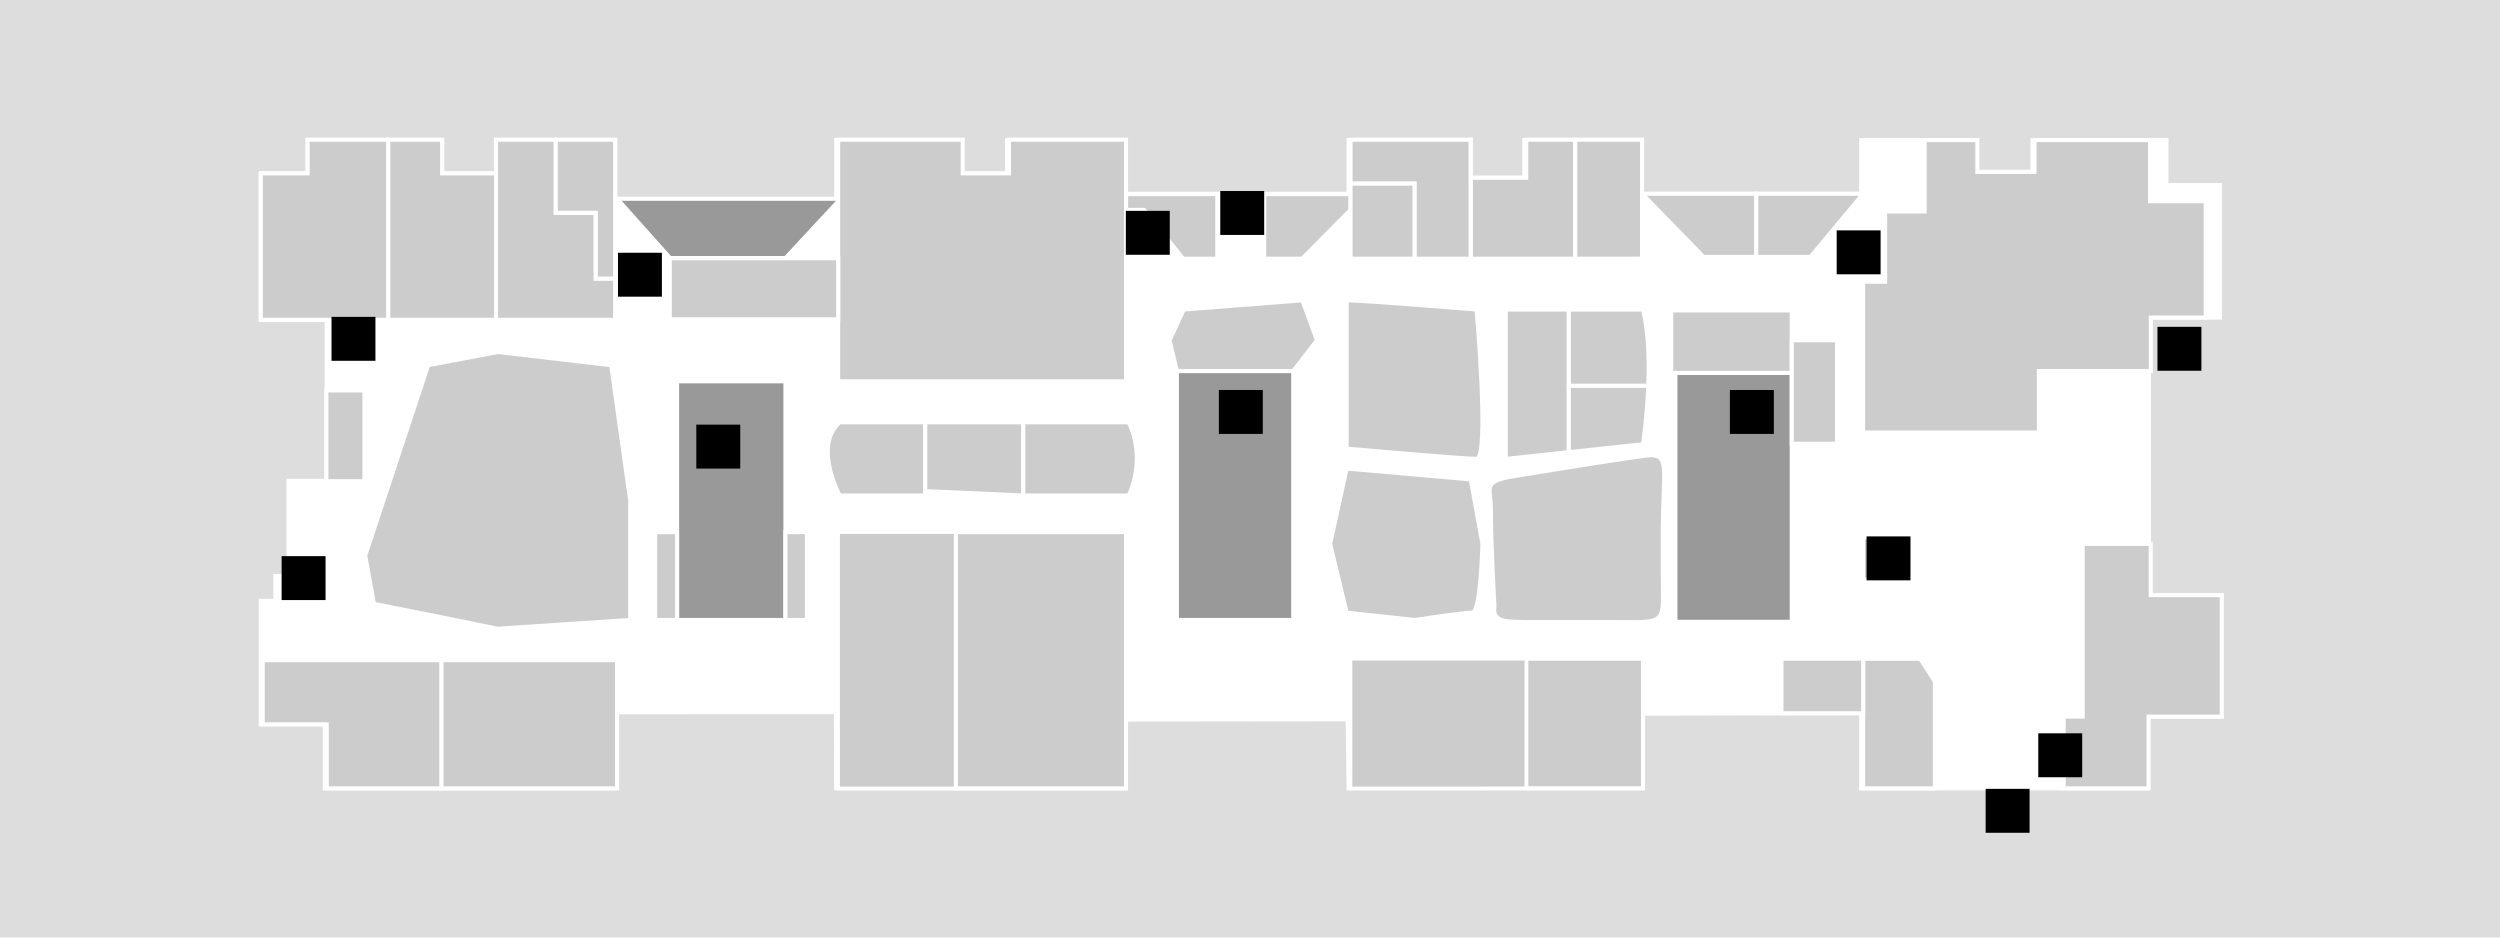
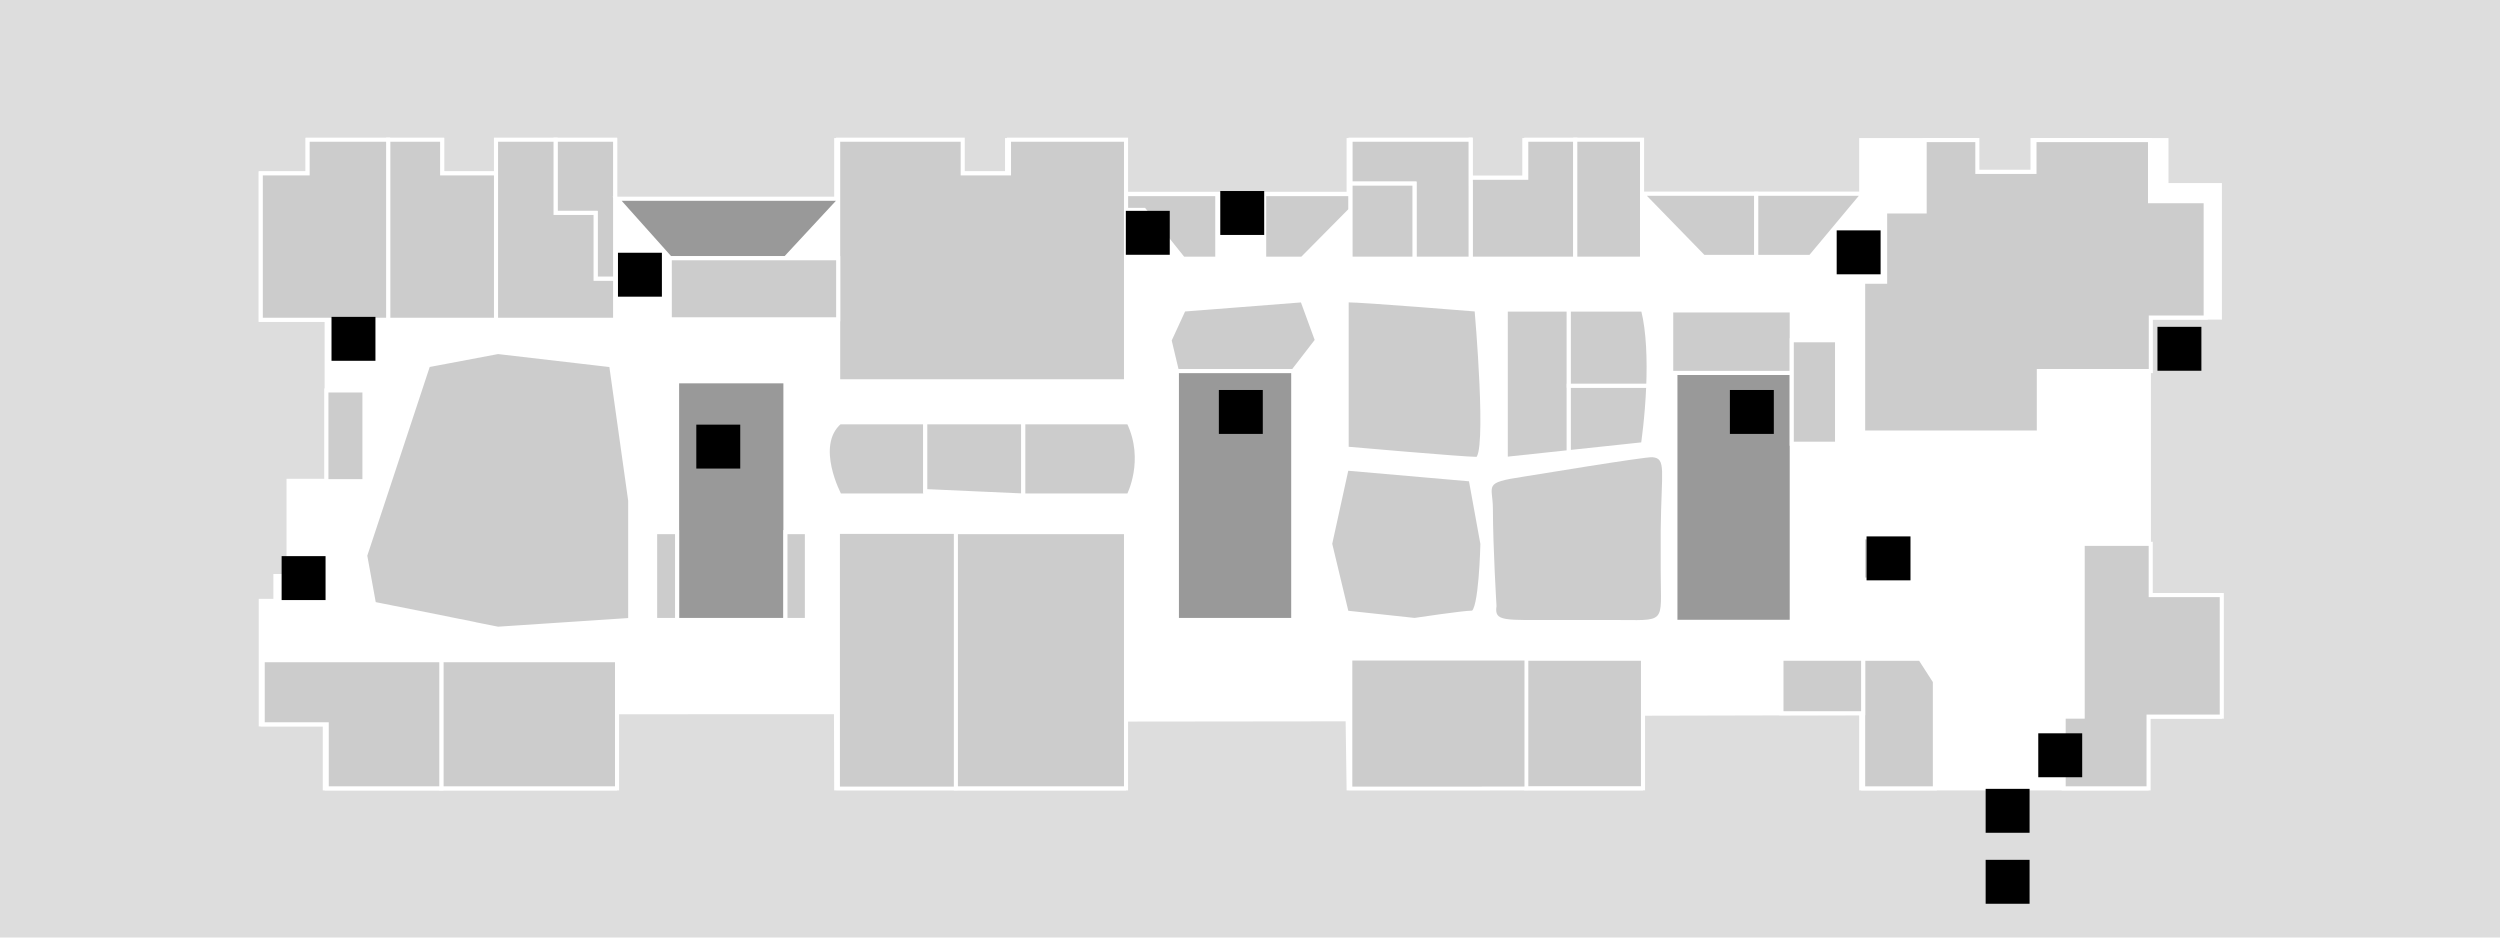
<svg xmlns="http://www.w3.org/2000/svg" version="1.1" id="Layer_1" x="0px" y="0px" width="612px" height="229.41px" viewBox="0 281.295 612 229.41" enable-background="new 0 281.295 612 229.41" xml:space="preserve">
  <g id="background">
    <rect y="281.295" fill="#DDDDDD" width="612" height="229.41" />
  </g>
  <g id="etc_1_">
    <polygon fill="#FFFFFF" stroke="#FFFFFF" stroke-miterlimit="10" points="543.423,359.031 543.423,326.604 530.352,326.604    530.352,315.587 497.564,315.587 497.564,323.377 483.585,323.377 483.585,315.587 455.626,315.587 455.626,328.754    401.499,328.754 401.499,315.587 373.157,315.587 373.157,324.811 359.561,324.811 359.561,315.587 330.145,315.587    330.145,328.754 275.18,328.754 275.18,315.587 246.528,315.587 246.528,323.736 235.201,323.736 235.201,315.587 204.708,315.587    204.708,330.068 150.582,330.068 150.582,315.587 121.427,315.587 121.427,323.736 108.236,323.736 108.236,315.587    75.307,315.587 75.307,323.736 63.836,323.736 63.836,359.581 79.966,359.581 79.966,389.333 79.966,399.012 70.646,399.012    70.646,422.311 67.42,422.311 67.42,428.404 63.836,428.404 63.836,458.61 79.512,458.61 79.512,474.286 107.567,474.286    121.427,474.286 150.582,474.286 150.582,455.646 204.654,455.625 204.708,474.286 246.289,474.286 275.18,474.286 275.18,457.438    329.904,457.375 330.145,474.286 401.738,474.286 401.738,456.005 455.626,455.875 455.626,474.286 525.5,474.286 525.5,456.722    543.423,456.722 543.423,426.971 526.05,426.971 526.05,359.031  " />
    <polygon fill="#CCCCCC" stroke="#FFFFFF" stroke-miterlimit="10" points="136.004,315.491 136.004,333.414 145.802,333.414    145.802,349.544 150.582,349.544 150.582,315.491  " />
    <rect x="456.069" y="412.838" fill="#CCCCCC" stroke="#FFFFFF" stroke-miterlimit="10" width="10.347" height="10.348" />
    <rect x="288.101" y="372.127" fill="#999999" stroke="#FFFFFF" stroke-miterlimit="10" width="28.485" height="60.938" />
    <rect x="410.138" y="372.581" fill="#999999" stroke="#FFFFFF" stroke-miterlimit="10" width="28.484" height="60.938" />
    <rect x="165.749" y="374.636" fill="#999999" stroke="#FFFFFF" stroke-miterlimit="10" width="26.525" height="58.429" />
    <polygon fill="#999999" stroke="#FFFFFF" stroke-miterlimit="10" points="205.783,329.947 151.059,329.947 163.96,344.379    163.96,344.5 192.281,344.5  " />
  </g>
  <g id="rooms_1_">
    <polygon id="r211" fill="#CCCCCC" stroke="#FFFFFF" stroke-miterlimit="10" points="309.465,328.802 309.465,344.622    318.785,344.622 330.614,332.673 330.614,328.802  " />
    <polygon id="r212" fill="#CCCCCC" stroke="#FFFFFF" stroke-miterlimit="10" points="275.651,328.802 275.651,332.673    280.072,332.673 289.631,344.622 297.994,344.622 297.994,328.802  " />
    <polygon id="r203-2" fill="#CCCCCC" stroke="#FFFFFF" stroke-miterlimit="10" points="401.97,328.73 417.025,344.191    429.93,344.191 429.93,328.73  " />
    <polygon id="r203-1" fill="#CCCCCC" stroke="#FFFFFF" stroke-miterlimit="10" points="456.097,328.73 429.93,328.73    429.93,344.191 443.192,344.191  " />
    <polygon id="r202" fill="#CCCCCC" stroke="#FFFFFF" stroke-miterlimit="10" points="543.894,426.971 526.497,426.971    526.497,414.424 509.841,414.424 509.841,456.722 505.181,456.722 505.181,474.286 525.971,474.286 525.971,456.722    543.894,456.722  " />
    <polygon id="r201" fill="#CCCCCC" stroke="#FFFFFF" stroke-miterlimit="10" points="473.661,474.286 473.661,448.119    470.076,442.551 456.097,442.551 456.097,474.286  " />
    <polygon id="r205-206" fill="#CCCCCC" stroke="#FFFFFF" stroke-miterlimit="10" points="526.329,330.546 526.329,315.587    498.035,315.587 498.035,323.377 484.056,323.377 484.056,315.587 471.151,315.587 471.151,333.056 461.474,333.056    461.474,350.261 456.097,350.261 456.097,387.182 499.111,387.182 499.111,372.127 526.521,372.127 526.521,359.031    539.951,359.031 539.951,330.546  " />
-     <polygon fill="#CCCCCC" stroke="#FFFFFF" stroke-miterlimit="10" points="316.586,372.127 288.101,372.127 286.309,364.6    289.774,357.072 318.809,354.802 322.395,364.6  " />
+     <polygon id="r228-229" fill="#CCCCCC" stroke="#FFFFFF" stroke-miterlimit="10" points="316.586,372.127 288.101,372.127    286.309,364.6 289.774,357.072 318.809,354.802 322.395,364.6  " />
    <rect id="r219" x="373.628" y="442.551" fill="#CCCCCC" stroke="#FFFFFF" stroke-miterlimit="10" width="28.581" height="31.712" />
    <polygon id="r218" fill="#CCCCCC" stroke="#FFFFFF" stroke-width="0.868" stroke-miterlimit="10" points="373.628,442.551    359.194,442.551 330.614,442.551 330.614,474.286 359.194,474.286 373.628,474.263 373.628,458.419  " />
    <rect id="r214" x="205.179" y="411.557" fill="#CCCCCC" stroke="#FFFFFF" stroke-width="0.868" stroke-miterlimit="10" width="28.796" height="62.729" />
    <polygon id="r213" fill="#CCCCCC" stroke="#FFFFFF" stroke-miterlimit="10" points="233.999,411.557 233.999,464.608    233.999,474.286 246.76,474.286 275.651,474.286 275.651,411.557  " />
    <path id="r232" fill="#CCCCCC" stroke="#FFFFFF" stroke-miterlimit="10" d="M226.5,384.673v17.923h-20.949   c0,0-6.572-12.188,0-17.923H226.5z" />
    <polygon id="r231" fill="#CCCCCC" stroke="#FFFFFF" stroke-miterlimit="10" points="226.5,384.673 226.5,401.52 250.5,402.596    250.5,384.673  " />
    <path id="r230" fill="#CCCCCC" stroke="#FFFFFF" stroke-miterlimit="10" d="M250.5,384.673v17.923h25.803c0,0,4.483-8.603,0-17.923   H250.5z" />
    <polygon id="r238" fill="#CCCCCC" stroke="#FFFFFF" stroke-miterlimit="10" points="108.038,442.909 108.038,458.419    108.038,474.286 121.898,474.286 151.052,474.286 151.052,442.909  " />
    <polygon id="r239" fill="#CCCCCC" stroke="#FFFFFF" stroke-miterlimit="10" points="85.814,442.909 79.983,442.909 64.307,442.909    64.307,458.61 79.983,458.61 79.983,474.286 108.038,474.286 108.038,442.909  " />
    <rect id="h211" x="79.899" y="376.875" fill="#CCCCCC" stroke="#FFFFFF" stroke-miterlimit="10" width="9.32" height="22.215" />
    <polygon id="r236" fill="#CCCCCC" stroke="#FFFFFF" stroke-miterlimit="10" points="108.236,315.491 108.236,323.736    121.427,323.736 121.427,359.581 95.021,359.581 95.021,325.528 95.021,315.491  " />
    <polygon id="r235" fill="#CCCCCC" stroke="#FFFFFF" stroke-miterlimit="10" points="145.802,333.414 136.004,333.414    136.004,315.491 121.427,315.491 121.427,359.581 150.582,359.581 150.582,349.544 145.802,349.544  " />
    <polygon id="r237" fill="#CCCCCC" stroke="#FFFFFF" stroke-miterlimit="10" points="75.307,315.491 75.307,323.736 63.836,323.736    63.836,359.581 95.021,359.581 95.021,325.528 95.021,315.491  " />
    <polygon id="r210" fill="#CCCCCC" stroke="#FFFFFF" stroke-miterlimit="10" points="246.999,315.491 246.999,323.736    235.671,323.736 235.671,315.491 205.179,315.491 205.179,374.636 275.651,374.636 275.651,315.491  " />
    <polygon id="r215" fill="#CCCCCC" stroke="#FFFFFF" stroke-miterlimit="10" points="192.281,344.5 163.96,344.5 163.963,359.46    205.185,359.46 205.185,344.5  " />
    <path id="r240-2" fill="#CCCCCC" stroke="#FFFFFF" stroke-miterlimit="10" d="M149.619,370.693l-27.721-3.226l-17.086,3.226   l-11.487,34.747h-0.008v0.022l-3.919,11.829l2.151,11.829l24.351,4.875c0,0.008,0,0.016,0,0.022l5.998,1.195l32.38-2.149v-27.603   v-1.625L149.619,370.693z" />
    <path id="r223-224" fill="#CCCCCC" stroke="#FFFFFF" stroke-miterlimit="10" d="M329.658,354.802   c4.206,0,31.807,2.271,31.807,2.271s3.227,36.562,0,36.562s-31.807-2.509-31.807-2.509V354.802z" />
    <path id="r225-226" fill="#CCCCCC" stroke="#FFFFFF" stroke-miterlimit="10" d="M329.658,431.271l-4.039-16.849L329.658,396   l30.373,2.652l2.867,15.771c0,0-0.358,16.849-2.51,16.849c-2.15,0-14.1,1.793-14.1,1.793L329.658,431.271z" />
    <polygon id="r207" fill="#CCCCCC" stroke="#FFFFFF" stroke-miterlimit="10" points="373.628,315.491 373.628,324.811    360.031,324.811 360.031,315.491 360,315.491 360,326.245 360.031,326.245 360.031,344.622 385.625,344.622 385.625,315.491  " />
    <rect id="r208" x="385.625" y="315.491" fill="#CCCCCC" stroke="#FFFFFF" stroke-miterlimit="10" width="16.345" height="29.13" />
    <polygon id="r209-2" fill="#CCCCCC" stroke="#FFFFFF" stroke-miterlimit="10" points="360,326.245 360,315.491 330.614,315.491    330.614,326.245 346.267,326.245 346.267,344.622 360.007,344.622 360.007,326.245  " />
    <rect id="r209-1" x="330.614" y="326.245" fill="#CCCCCC" stroke="#FFFFFF" stroke-miterlimit="10" width="15.651" height="18.376" />
    <polygon id="r222" fill="#CCCCCC" stroke="#FFFFFF" stroke-miterlimit="10" points="368.61,357.072 368.61,393.634    384.047,391.985 384.047,381.781 384.047,375.711 384.047,365.651 384.047,357.072  " />
    <path id="r221" fill="#CCCCCC" stroke="#FFFFFF" stroke-miterlimit="10" d="M384.047,375.711v16.274l18.162-1.936   c0,0,0.979-6.476,1.29-14.338H384.047L384.047,375.711z" />
    <path id="r220" fill="#CCCCCC" stroke="#FFFFFF" stroke-miterlimit="10" d="M402.209,357.072h-18.162v18.64h19.452   C403.738,369.499,403.571,362.449,402.209,357.072z" />
    <rect id="h213" x="436.099" y="442.551" fill="#CCCCCC" stroke="#FFFFFF" stroke-miterlimit="10" width="19.998" height="13.35" />
    <path id="r227" fill="#CCCCCC" d="M406.543,421.064c0,13.311,1.707,12-12,12h-13.25c-13.168,0-15.525,0.453-14.946-3.397   c0,0-0.86-14.11-0.886-23.834c-0.015-5.824-2.562-6.333,7.373-7.833c1.743-0.264,29.879-4.927,31.672-4.779   c3.45,0.285,2.198,3.195,2.037,17.779V421.064z" />
    <rect id="r234" x="409.109" y="357.287" fill="#CCCCCC" stroke="#FFFFFF" stroke-miterlimit="10" width="29.513" height="15.294" />
    <rect id="h215" x="438.622" y="364.588" fill="#CCCCCC" stroke="#FFFFFF" stroke-miterlimit="10" width="11.091" height="25.331" />
    <rect id="h204" x="192.274" y="411.557" fill="#CCCCCC" stroke="#FFFFFF" stroke-miterlimit="10" width="5.257" height="21.509" />
    <rect id="h205" x="160.374" y="411.557" fill="#CCCCCC" stroke="#FFFFFF" stroke-miterlimit="10" width="5.375" height="21.509" />
  </g>
  <g id="signs_1_">
    <rect id="information" x="456.933" y="412.607" width="10.755" height="10.755" />
    <rect id="entrance" x="486.087" y="474.405" width="10.754" height="10.754" />
    <g id="escalator">
      <rect id="escalator-7" x="170.457" y="385.247" width="10.754" height="10.753" />
      <rect id="escalator-6" x="298.377" y="376.763" width="10.754" height="10.753" />
      <rect id="escalator-5" x="423.479" y="376.763" width="10.752" height="10.753" />
      <rect id="escalator-4" x="68.942" y="417.436" width="10.754" height="10.755" />
      <rect id="escalator-3" x="81.154" y="358.864" width="10.754" height="10.753" />
      <rect id="escalator-2" x="528.146" y="361.302" width="10.754" height="10.753" />
      <rect id="escalator-1" x="498.968" y="460.809" width="10.753" height="10.754" />
    </g>
-     <g id="elevator">
+     <g id="lift">
      <rect id="elevator-3" x="151.278" y="343.168" width="10.754" height="10.753" />
      <rect id="elevator-2" x="275.603" y="332.912" width="10.754" height="10.753" />
      <rect id="elevator-1" x="449.62" y="337.691" width="10.754" height="10.754" />
    </g>
-     <rect id="stair" x="298.723" y="328.056" width="10.753" height="10.754" />
+     <rect id="stairs" x="298.723" y="328.056" width="10.753" height="10.754" />
+     <rect id="bts" x="486.087" y="491.782" width="10.754" height="10.754" />
  </g>
</svg>
